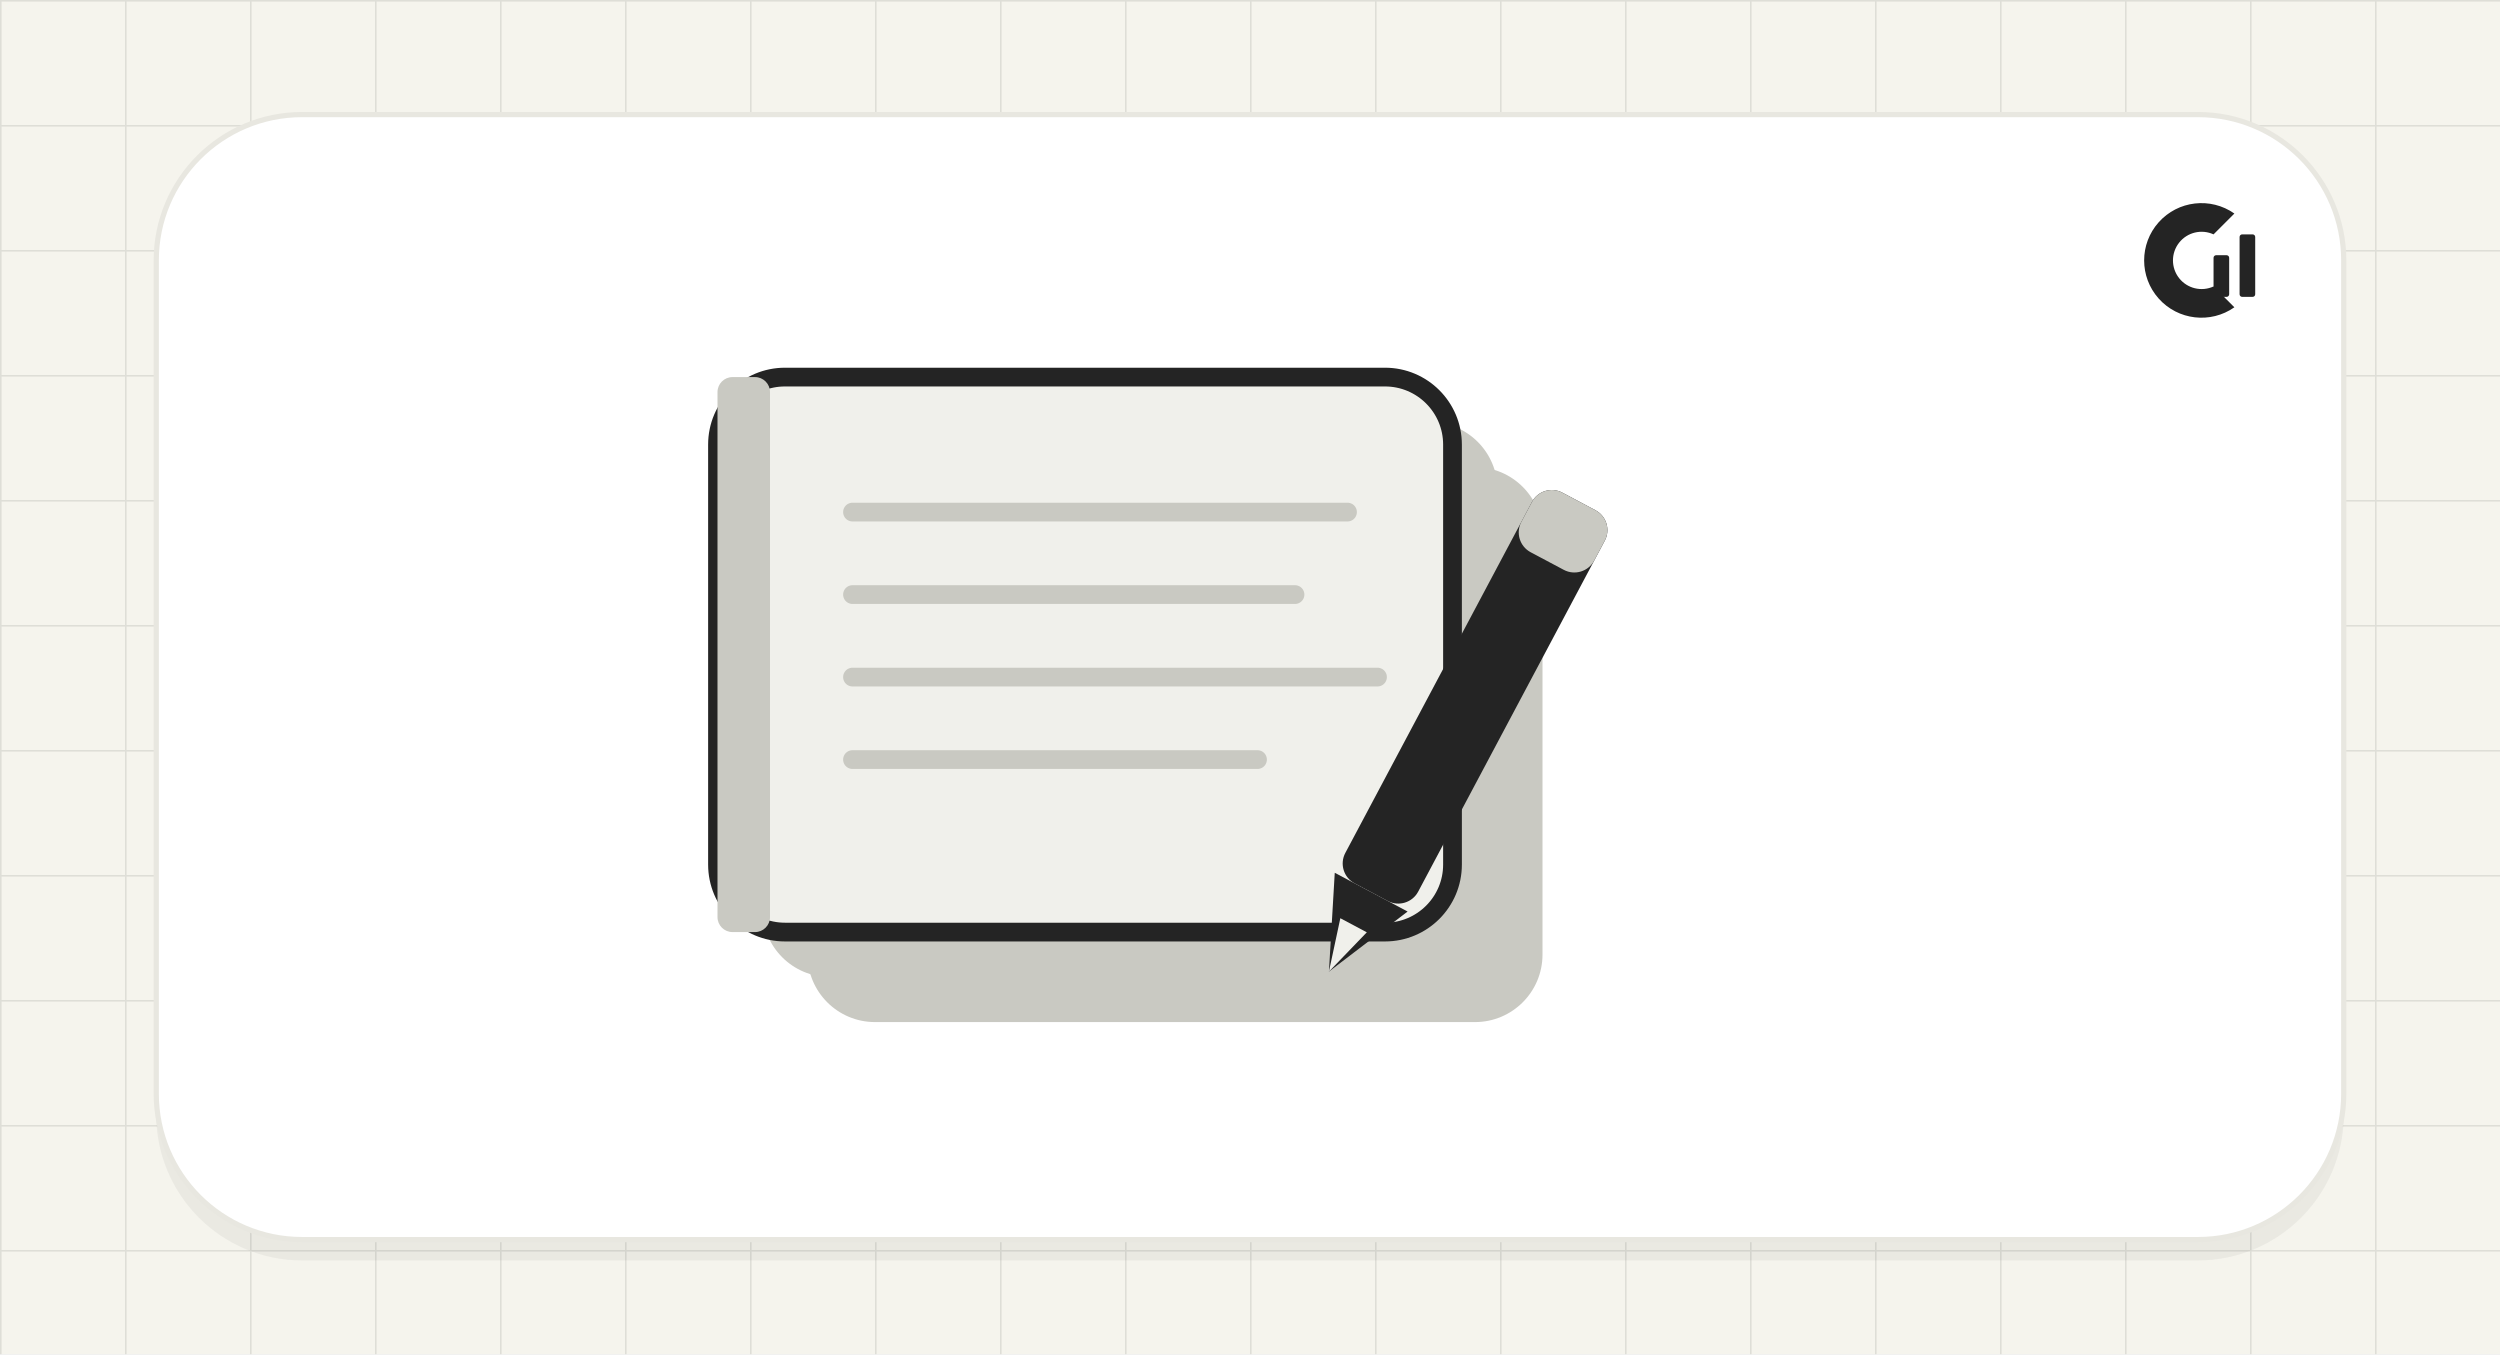
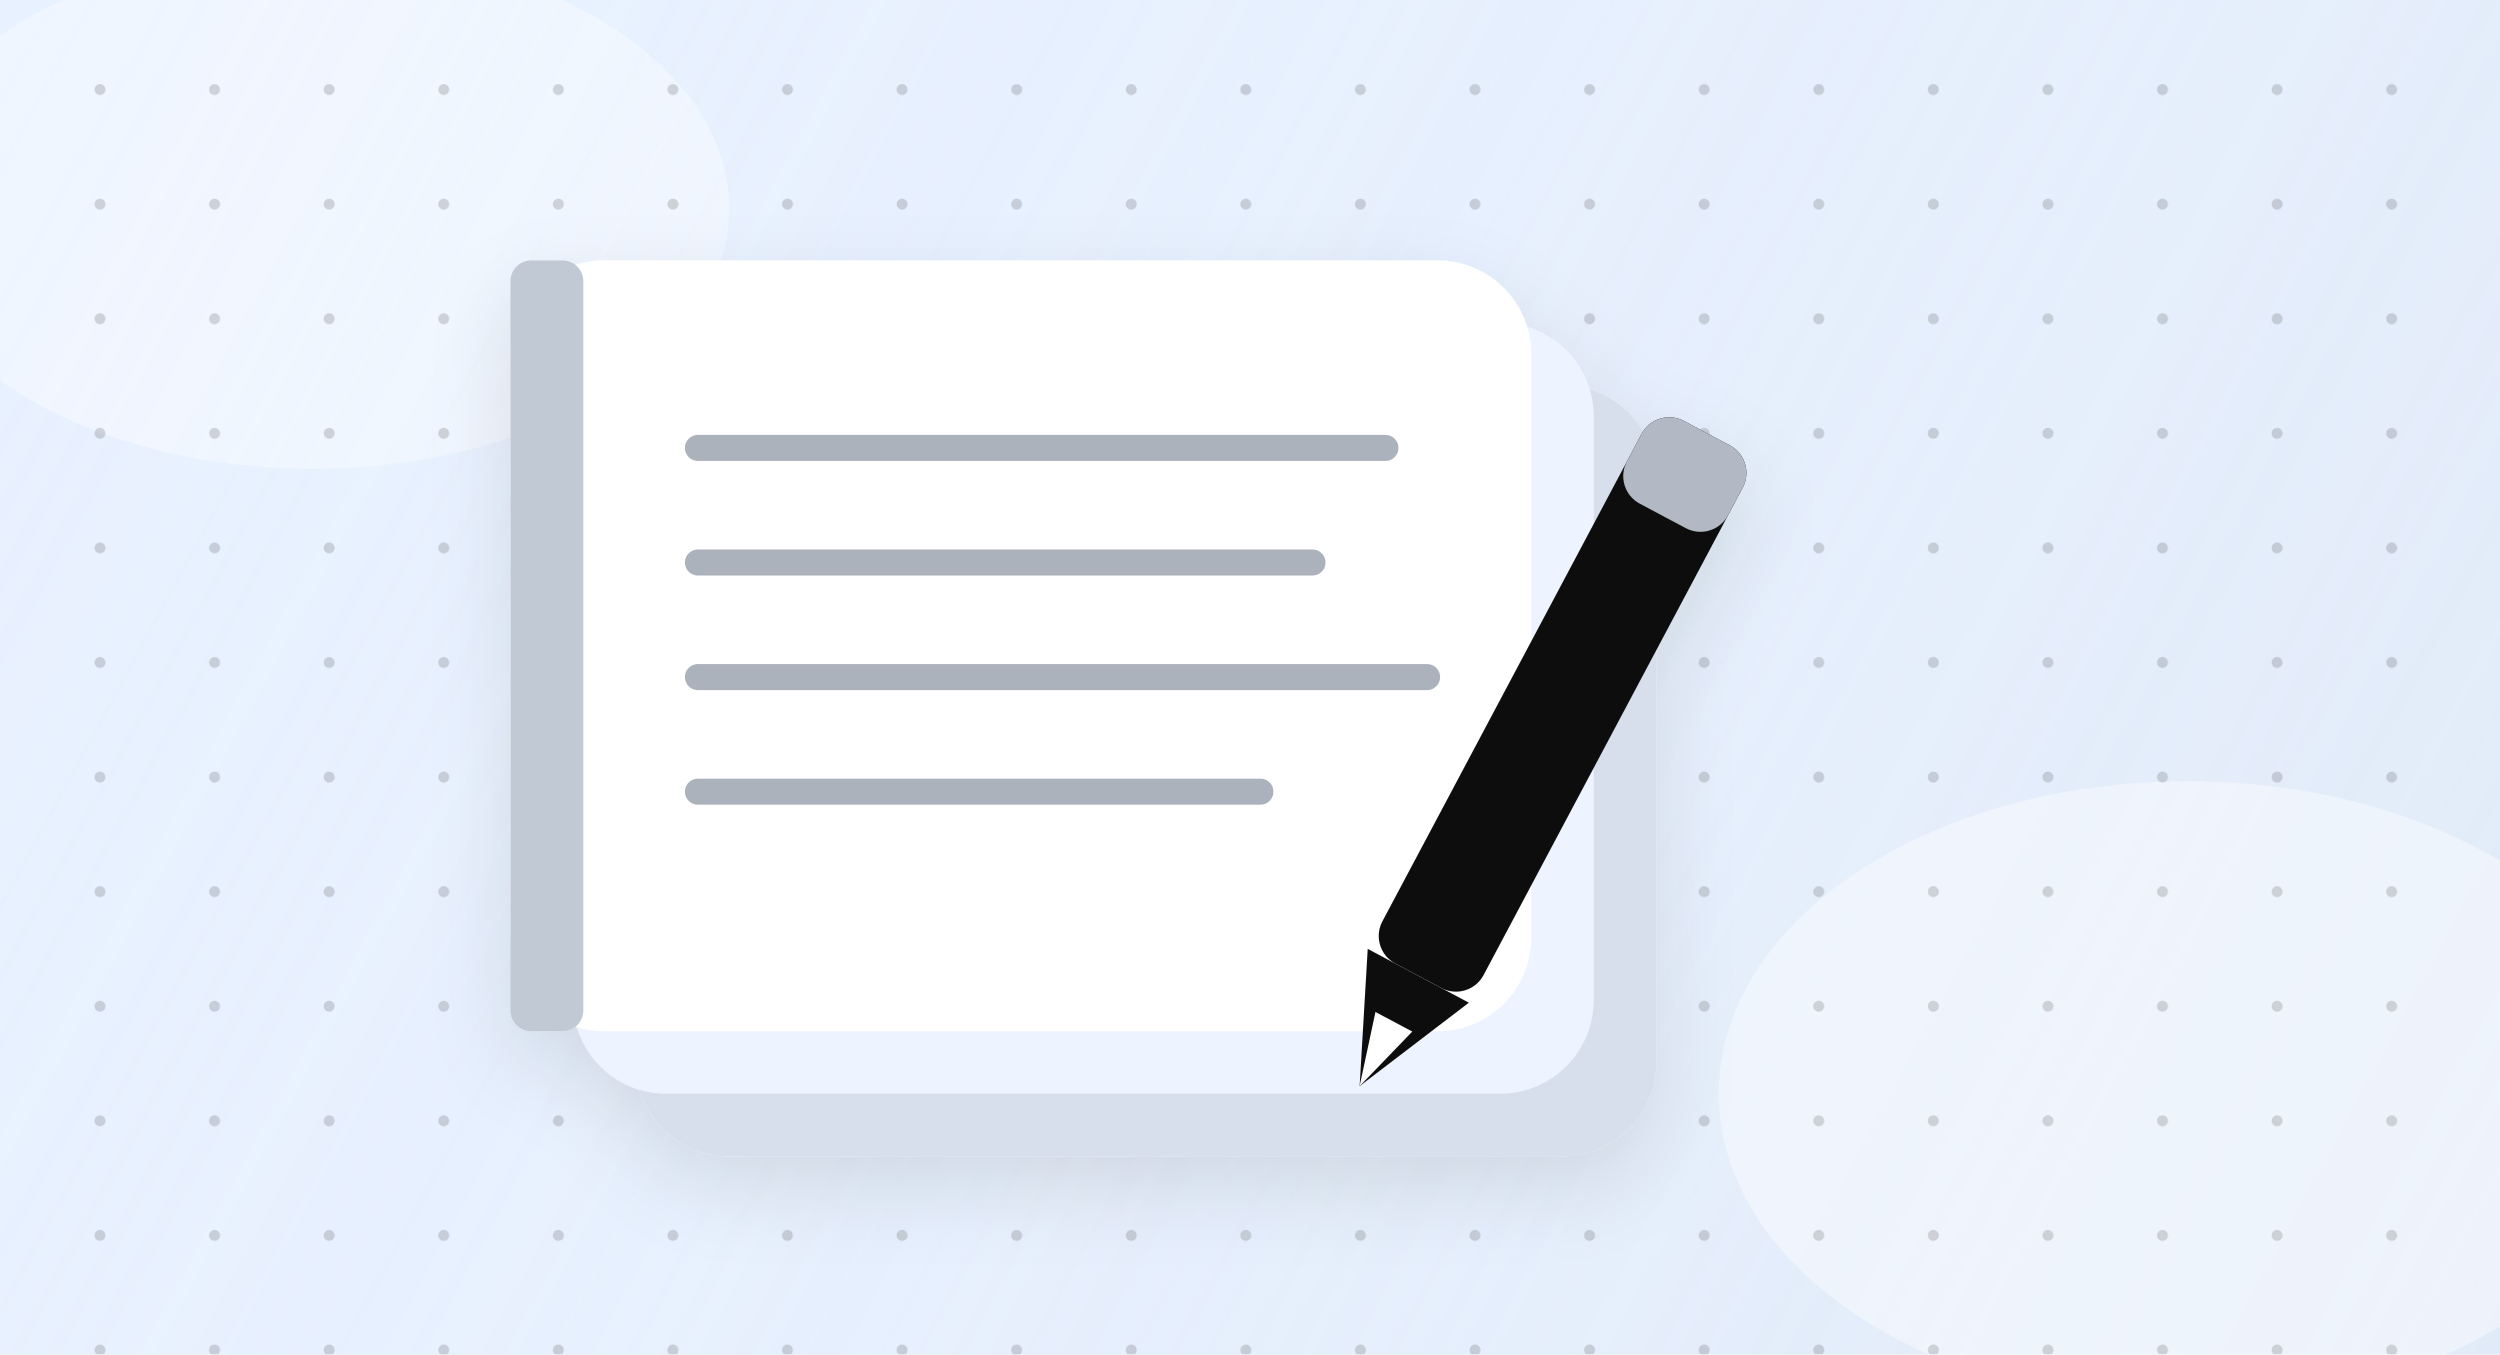
- <svg xmlns="http://www.w3.org/2000/svg" viewBox="0 0 480 260" fill="none" aria-hidden="true" data-cover-system="compare-v2">
+ <svg xmlns="http://www.w3.org/2000/svg" viewBox="0 0 480 260" fill="none" role="img" aria-hidden="true">
+   <rect width="480" height="260" fill="#E8F1FF" />
+   <rect width="480" height="260" fill="url(#wash-note-taking)" opacity="0.85" />
  <defs>
-     <pattern id="grid" width="24" height="24" patternUnits="userSpaceOnUse">
-       <path d="M24 0H0V24" stroke="#DEDED7" stroke-width="0.6" />
+     <linearGradient id="wash-note-taking" x1="0" y1="0" x2="480" y2="260" gradientUnits="userSpaceOnUse">
+       <stop stop-color="#EEF5FF" stop-opacity="0.0" />
+       <stop offset="1" stop-color="#D2DBE7" stop-opacity="0.35" />
+     </linearGradient>
+     <filter id="soft-note-taking" x="-20%" y="-20%" width="140%" height="140%">
+       <feDropShadow dx="0" dy="6" stdDeviation="8" flood-color="#111111" flood-opacity="0.10" />
+     </filter>
+     <pattern id="dots-note-taking" width="22" height="22" patternUnits="userSpaceOnUse" patternTransform="translate(18,16)">
+       <circle cx="1.2" cy="1.2" r="1.05" fill="#111111" opacity="0.35" />
    </pattern>
  </defs>
-   <rect width="480" height="260" fill="#F5F4ED" />
-   <rect width="480" height="260" fill="url(#grid)" />
-   <rect x="30" y="26" width="420" height="216" rx="28" fill="#242424" opacity=".055" />
-   <rect x="30" y="22" width="420" height="216" rx="28" fill="#FFFFFF" stroke="#E8E7E0" />
-   <g transform="translate(67.2 36.4) scale(.72)">
-     <g data-cover-art="true">
-       <g transform="translate(86,46)">
-         <rect x="36" y="28" width="196" height="148" rx="18" fill="#C9C9C2" />
-         <rect x="24" y="16" width="196" height="148" rx="18" fill="#C9C9C2" />
-         <rect x="12" y="4" width="196" height="148" rx="18" fill="#F0F0EB" stroke="#242424" stroke-width="5" stroke-linejoin="round" />
-         <rect x="12" y="4" width="14" height="148" rx="4" fill="#C9C9C2" />
-         <path d="M48 40h132M48 62h118M48 84h140M48 106h108" stroke="#C9C9C2" stroke-width="5" stroke-linecap="round" />
-       </g>
-       <g transform="translate(318,78) rotate(28)">
-         <rect x="0" y="0" width="22" height="118" rx="6" fill="#242424" />
-         <polygon points="0,118 22,118 11,142" fill="#242424" />
-         <rect x="0" y="0" width="22" height="18" rx="6" fill="#C9C9C2" />
-         <polygon points="7,128 15,128 11,142" fill="#F0F0EB" />
-       </g>
+   <ellipse cx="60" cy="40" rx="80" ry="50" fill="#FFFFFF" opacity="0.35" />
+   <ellipse cx="420" cy="210" rx="90" ry="60" fill="#FFFFFF" opacity="0.4" />
+   <rect width="480" height="260" fill="url(#dots-note-taking)" opacity="0.45" />
+   <g filter="url(#soft-note-taking)">
+     <g transform="translate(86,46)">
+       <rect x="36" y="28" width="196" height="148" rx="18" fill="#D7DFEC" />
+       <rect x="24" y="16" width="196" height="148" rx="18" fill="#EDF4FF" />
+       <rect x="12" y="4" width="196" height="148" rx="18" fill="#FFFFFF" />
+       <rect x="12" y="4" width="14" height="148" rx="4" fill="#C1C9D4" />
+       <path d="M48 40h132M48 62h118M48 84h140M48 106h108" stroke="#ACB2BC" stroke-width="5" stroke-linecap="round" />
+     </g>
+     <g transform="translate(318,78) rotate(28)">
+       <rect x="0" y="0" width="22" height="118" rx="6" fill="#111111" />
+       <polygon points="0,118 22,118 11,142" fill="#111111" />
+       <rect x="0" y="0" width="22" height="18" rx="6" fill="#B2B9C4" />
+       <polygon points="7,128 15,128 11,142" fill="#FFFFFF" />
    </g>
  </g>
-   <g transform="translate(410 38)" fill="#242424">
-     <path d="M19 3A11 11 0 1 0 19 21L15 17A5.5 5.5 0 1 1 15 7Z" />
-     <rect x="15" y="11" width="3" height="8" rx=".5" />
-     <rect x="20" y="7" width="3" height="12" rx=".5" />
-   </g>
</svg>
